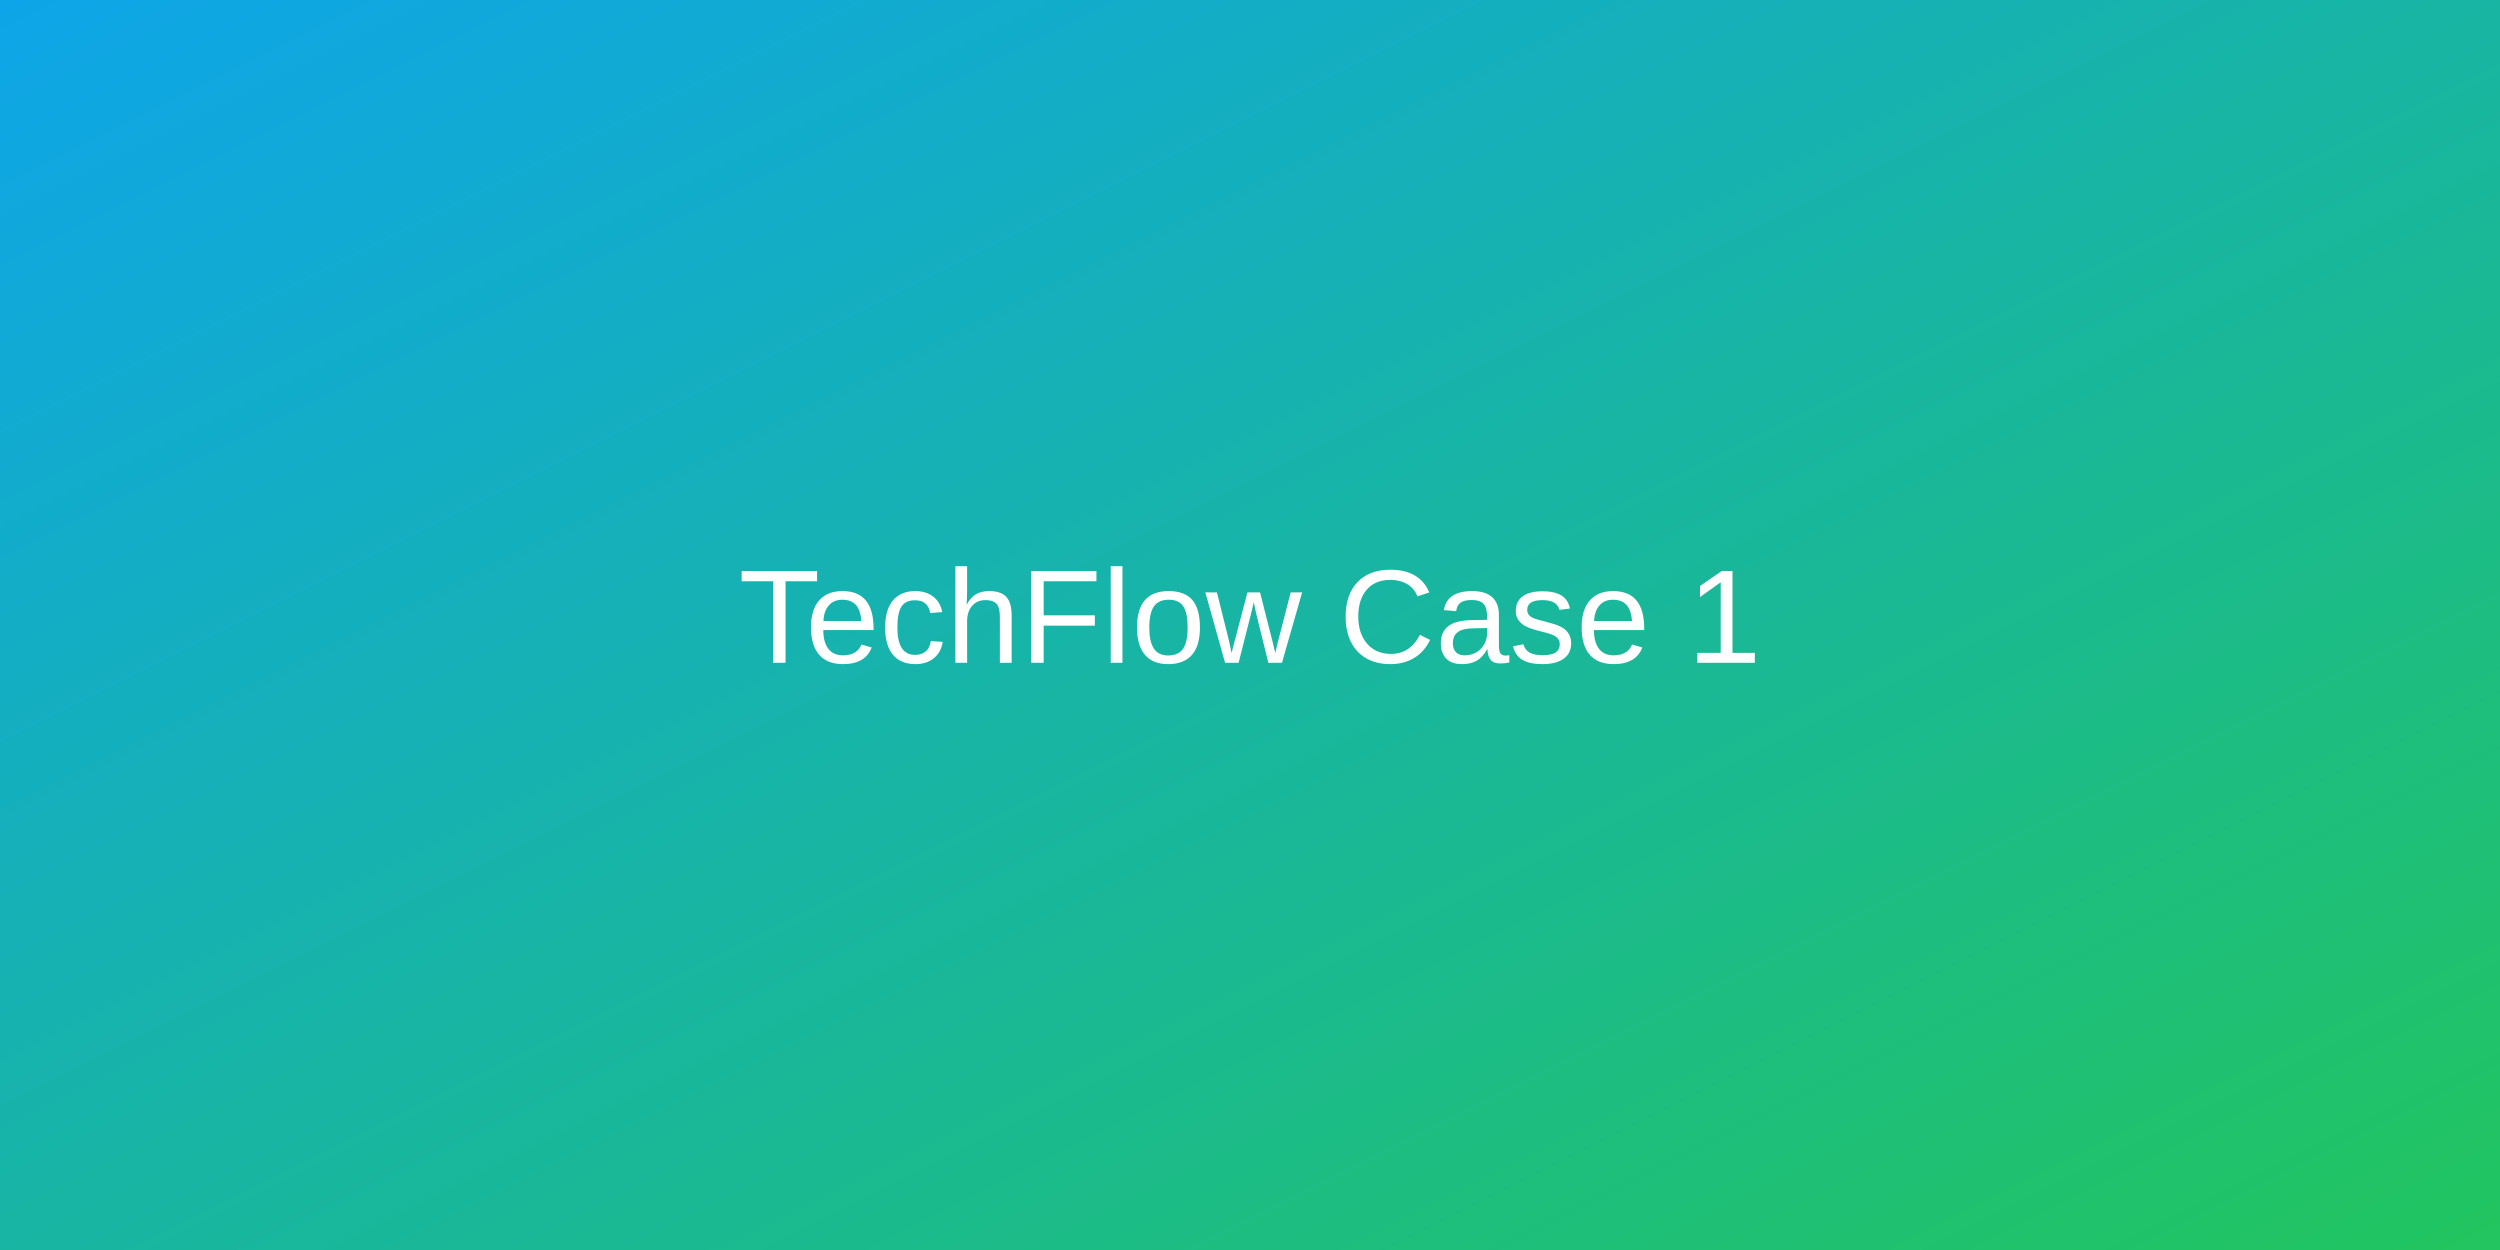
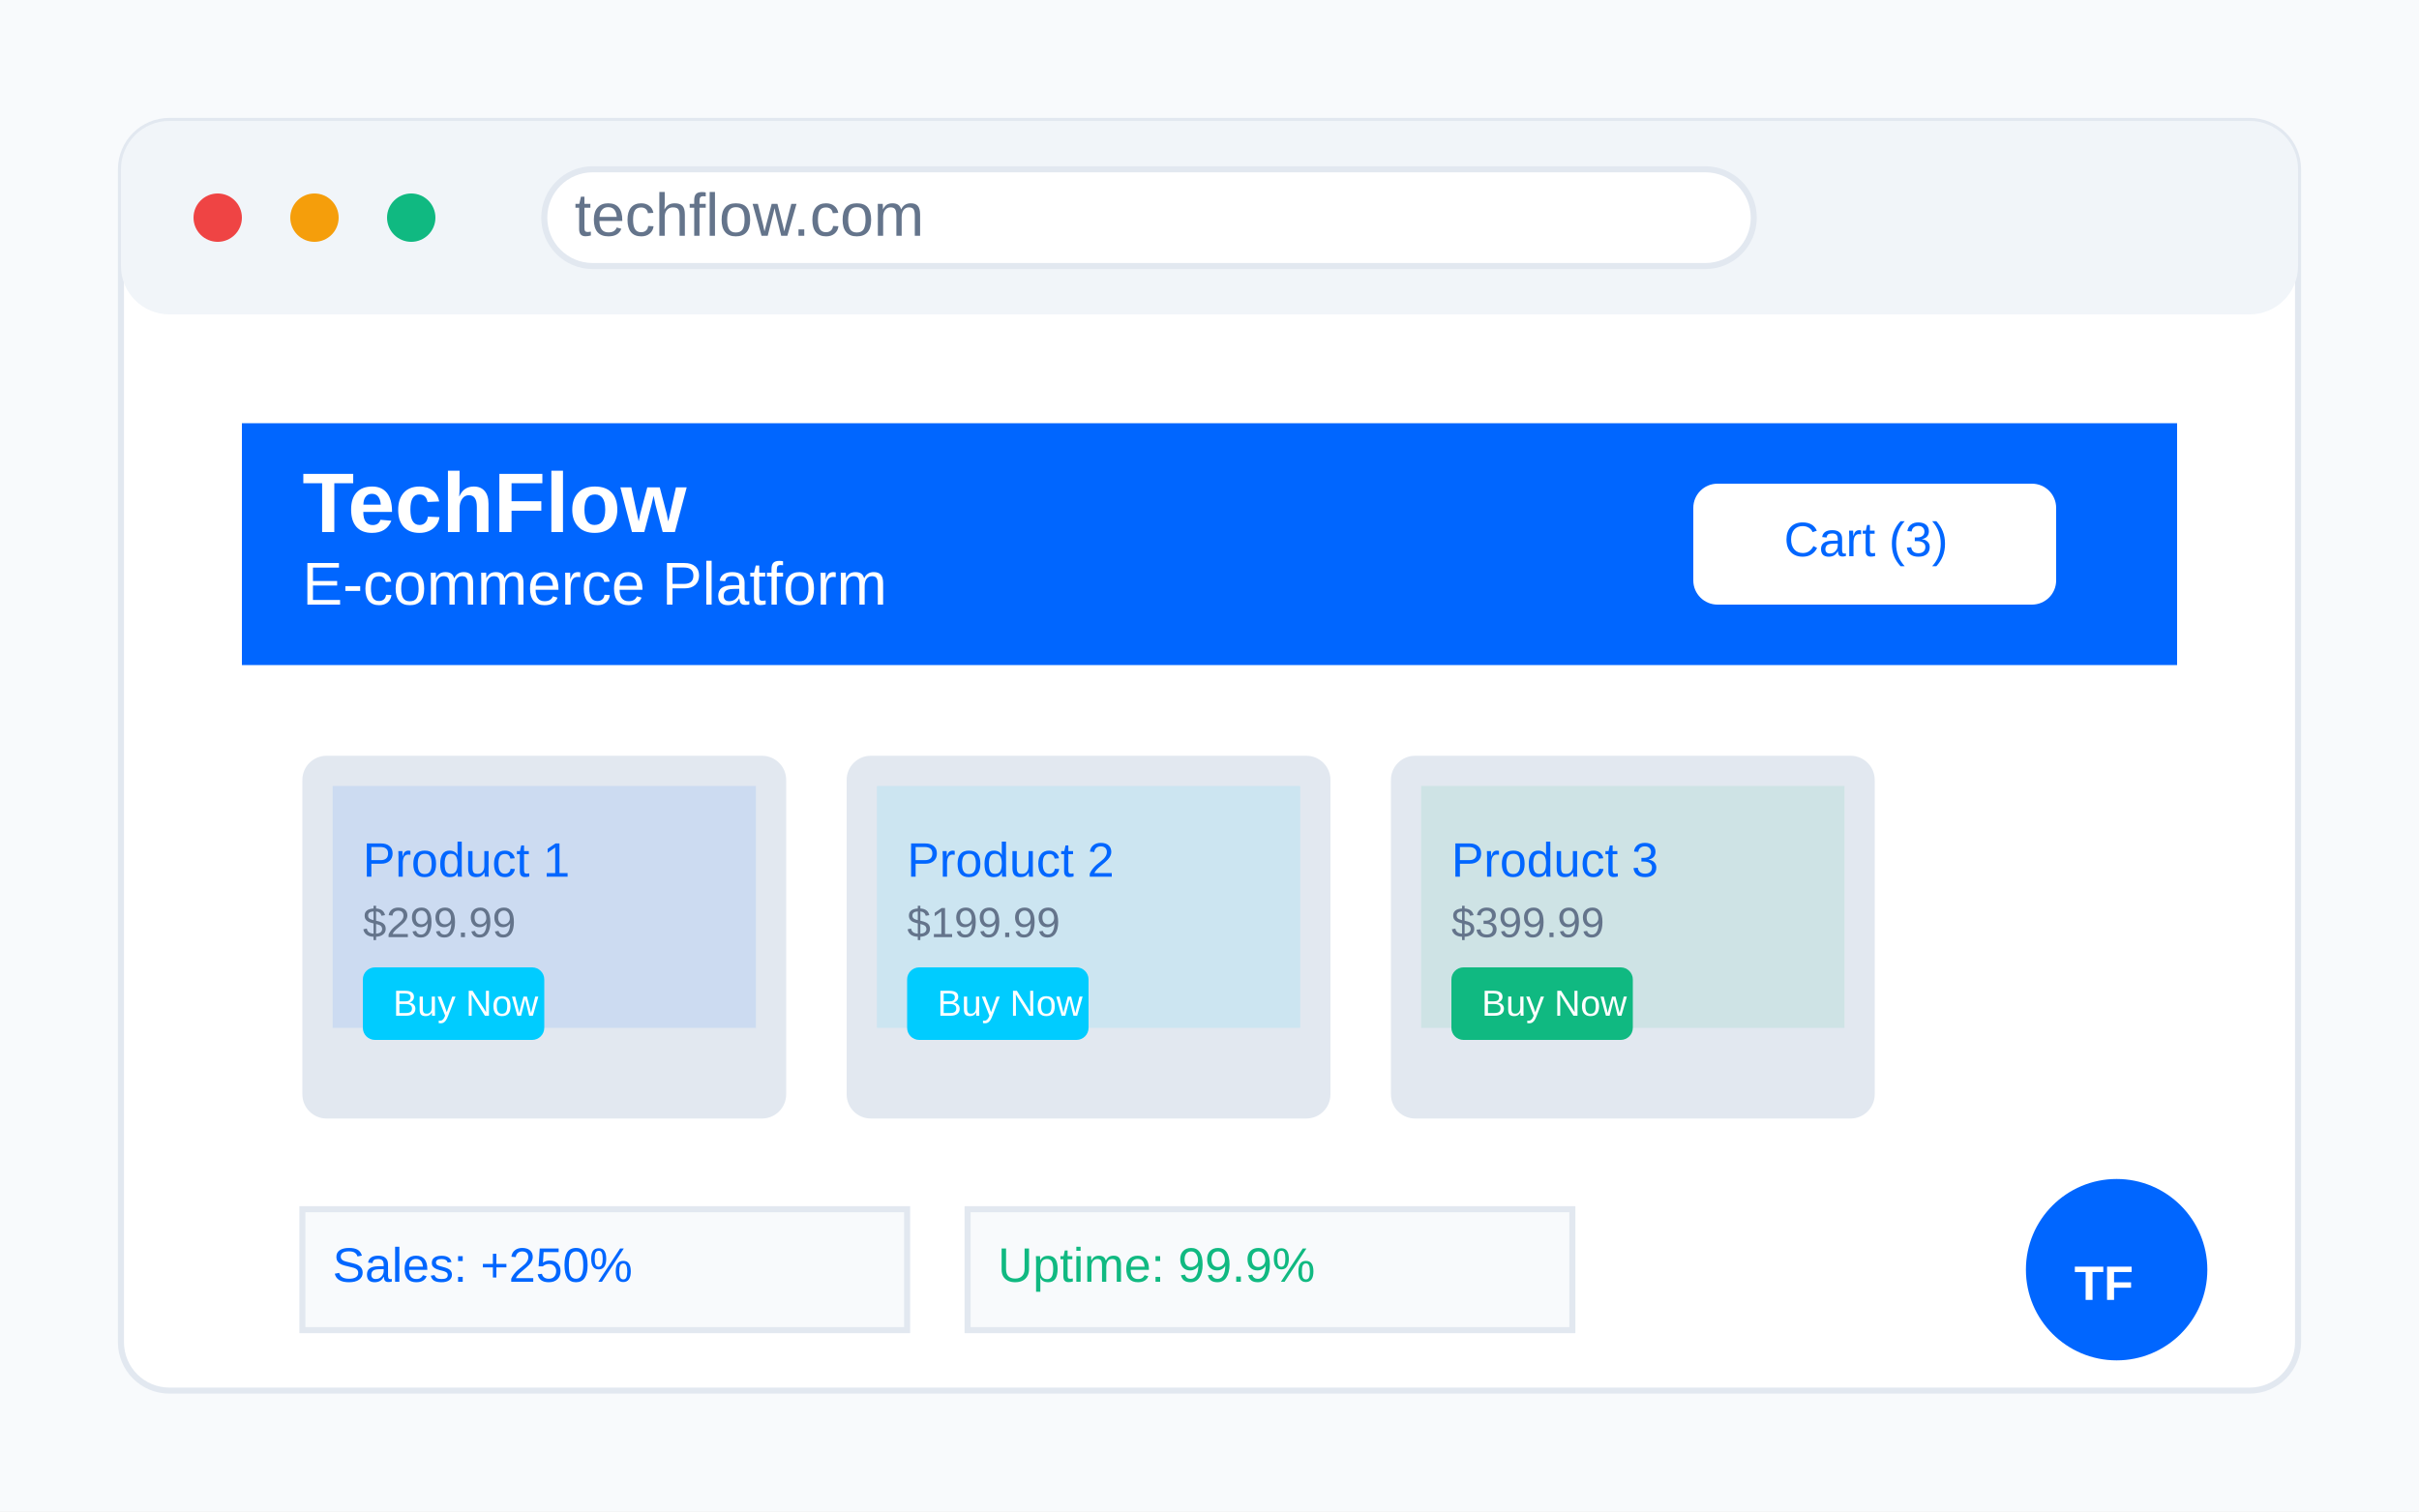
- <svg xmlns="http://www.w3.org/2000/svg" width="1200" height="600">
-   <defs>
-     <linearGradient id="g" x1="0" y1="0" x2="1" y2="1">
-       <stop offset="0%" stop-color="#0ea5e9" />
-       <stop offset="100%" stop-color="#22c55e" />
-     </linearGradient>
-   </defs>
-   <rect width="100%" height="100%" fill="url(#g)" />
-   <text x="50%" y="50%" fill="white" font-size="64" font-family="Poppins, Arial" text-anchor="middle" dominant-baseline="middle">TechFlow Case 1</text>
+ <svg xmlns="http://www.w3.org/2000/svg" width="400" height="250">
+   <rect width="400" height="250" fill="#f8fafc" />
+   <rect x="20" y="20" width="360" height="210" rx="8" fill="#ffffff" stroke="#e2e8f0" stroke-width="1" />
+   <rect x="20" y="20" width="360" height="32" rx="8" fill="#f1f5f9" />
+   <circle cx="36" cy="36" r="4" fill="#ef4444" />
+   <circle cx="52" cy="36" r="4" fill="#f59e0b" />
+   <circle cx="68" cy="36" r="4" fill="#10b981" />
+   <rect x="90" y="28" width="200" height="16" rx="8" fill="#ffffff" stroke="#e2e8f0" />
+   <text x="95" y="39" font-family="Arial, sans-serif" font-size="10" fill="#64748b">techflow.com</text>
+   <rect x="40" y="70" width="320" height="40" fill="#0066FF" />
+   <text x="50" y="88" font-family="Arial, sans-serif" font-size="14" font-weight="bold" fill="white">TechFlow</text>
+   <text x="50" y="100" font-family="Arial, sans-serif" font-size="10" fill="white">E-commerce Platform</text>
+   <rect x="280" y="80" width="60" height="20" rx="4" fill="white" />
+   <text x="295" y="92" font-family="Arial, sans-serif" font-size="8" fill="#0066FF">Cart (3)</text>
+   <rect x="50" y="125" width="80" height="60" rx="4" fill="#e2e8f0" />
+   <rect x="140" y="125" width="80" height="60" rx="4" fill="#e2e8f0" />
+   <rect x="230" y="125" width="80" height="60" rx="4" fill="#e2e8f0" />
+   <rect x="55" y="130" width="70" height="40" fill="#0066FF" opacity="0.1" />
+   <text x="60" y="145" font-family="Arial, sans-serif" font-size="8" fill="#0066FF">Product 1</text>
+   <text x="60" y="155" font-family="Arial, sans-serif" font-size="7" fill="#64748b">$299.99</text>
+   <rect x="60" y="160" width="30" height="12" rx="2" fill="#00CCFF" />
+   <text x="65" y="168" font-family="Arial, sans-serif" font-size="6" fill="white">Buy Now</text>
+   <rect x="145" y="130" width="70" height="40" fill="#00CCFF" opacity="0.1" />
+   <text x="150" y="145" font-family="Arial, sans-serif" font-size="8" fill="#0066FF">Product 2</text>
+   <text x="150" y="155" font-family="Arial, sans-serif" font-size="7" fill="#64748b">$199.99</text>
+   <rect x="150" y="160" width="30" height="12" rx="2" fill="#00CCFF" />
+   <text x="155" y="168" font-family="Arial, sans-serif" font-size="6" fill="white">Buy Now</text>
+   <rect x="235" y="130" width="70" height="40" fill="#10b981" opacity="0.1" />
+   <text x="240" y="145" font-family="Arial, sans-serif" font-size="8" fill="#0066FF">Product 3</text>
+   <text x="240" y="155" font-family="Arial, sans-serif" font-size="7" fill="#64748b">$399.99</text>
+   <rect x="240" y="160" width="30" height="12" rx="2" fill="#10b981" />
+   <text x="245" y="168" font-family="Arial, sans-serif" font-size="6" fill="white">Buy Now</text>
+   <rect x="50" y="200" width="100" height="20" fill="#f8fafc" stroke="#e2e8f0" />
+   <text x="55" y="212" font-family="Arial, sans-serif" font-size="8" fill="#0066FF">Sales: +250%</text>
+   <rect x="160" y="200" width="100" height="20" fill="#f8fafc" stroke="#e2e8f0" />
+   <text x="165" y="212" font-family="Arial, sans-serif" font-size="8" fill="#10b981">Uptime: 99.9%</text>
+   <circle cx="350" cy="210" r="15" fill="#0066FF" />
+   <text x="343" y="215" font-family="Arial, sans-serif" font-size="8" font-weight="bold" fill="white">TF</text>
</svg>
